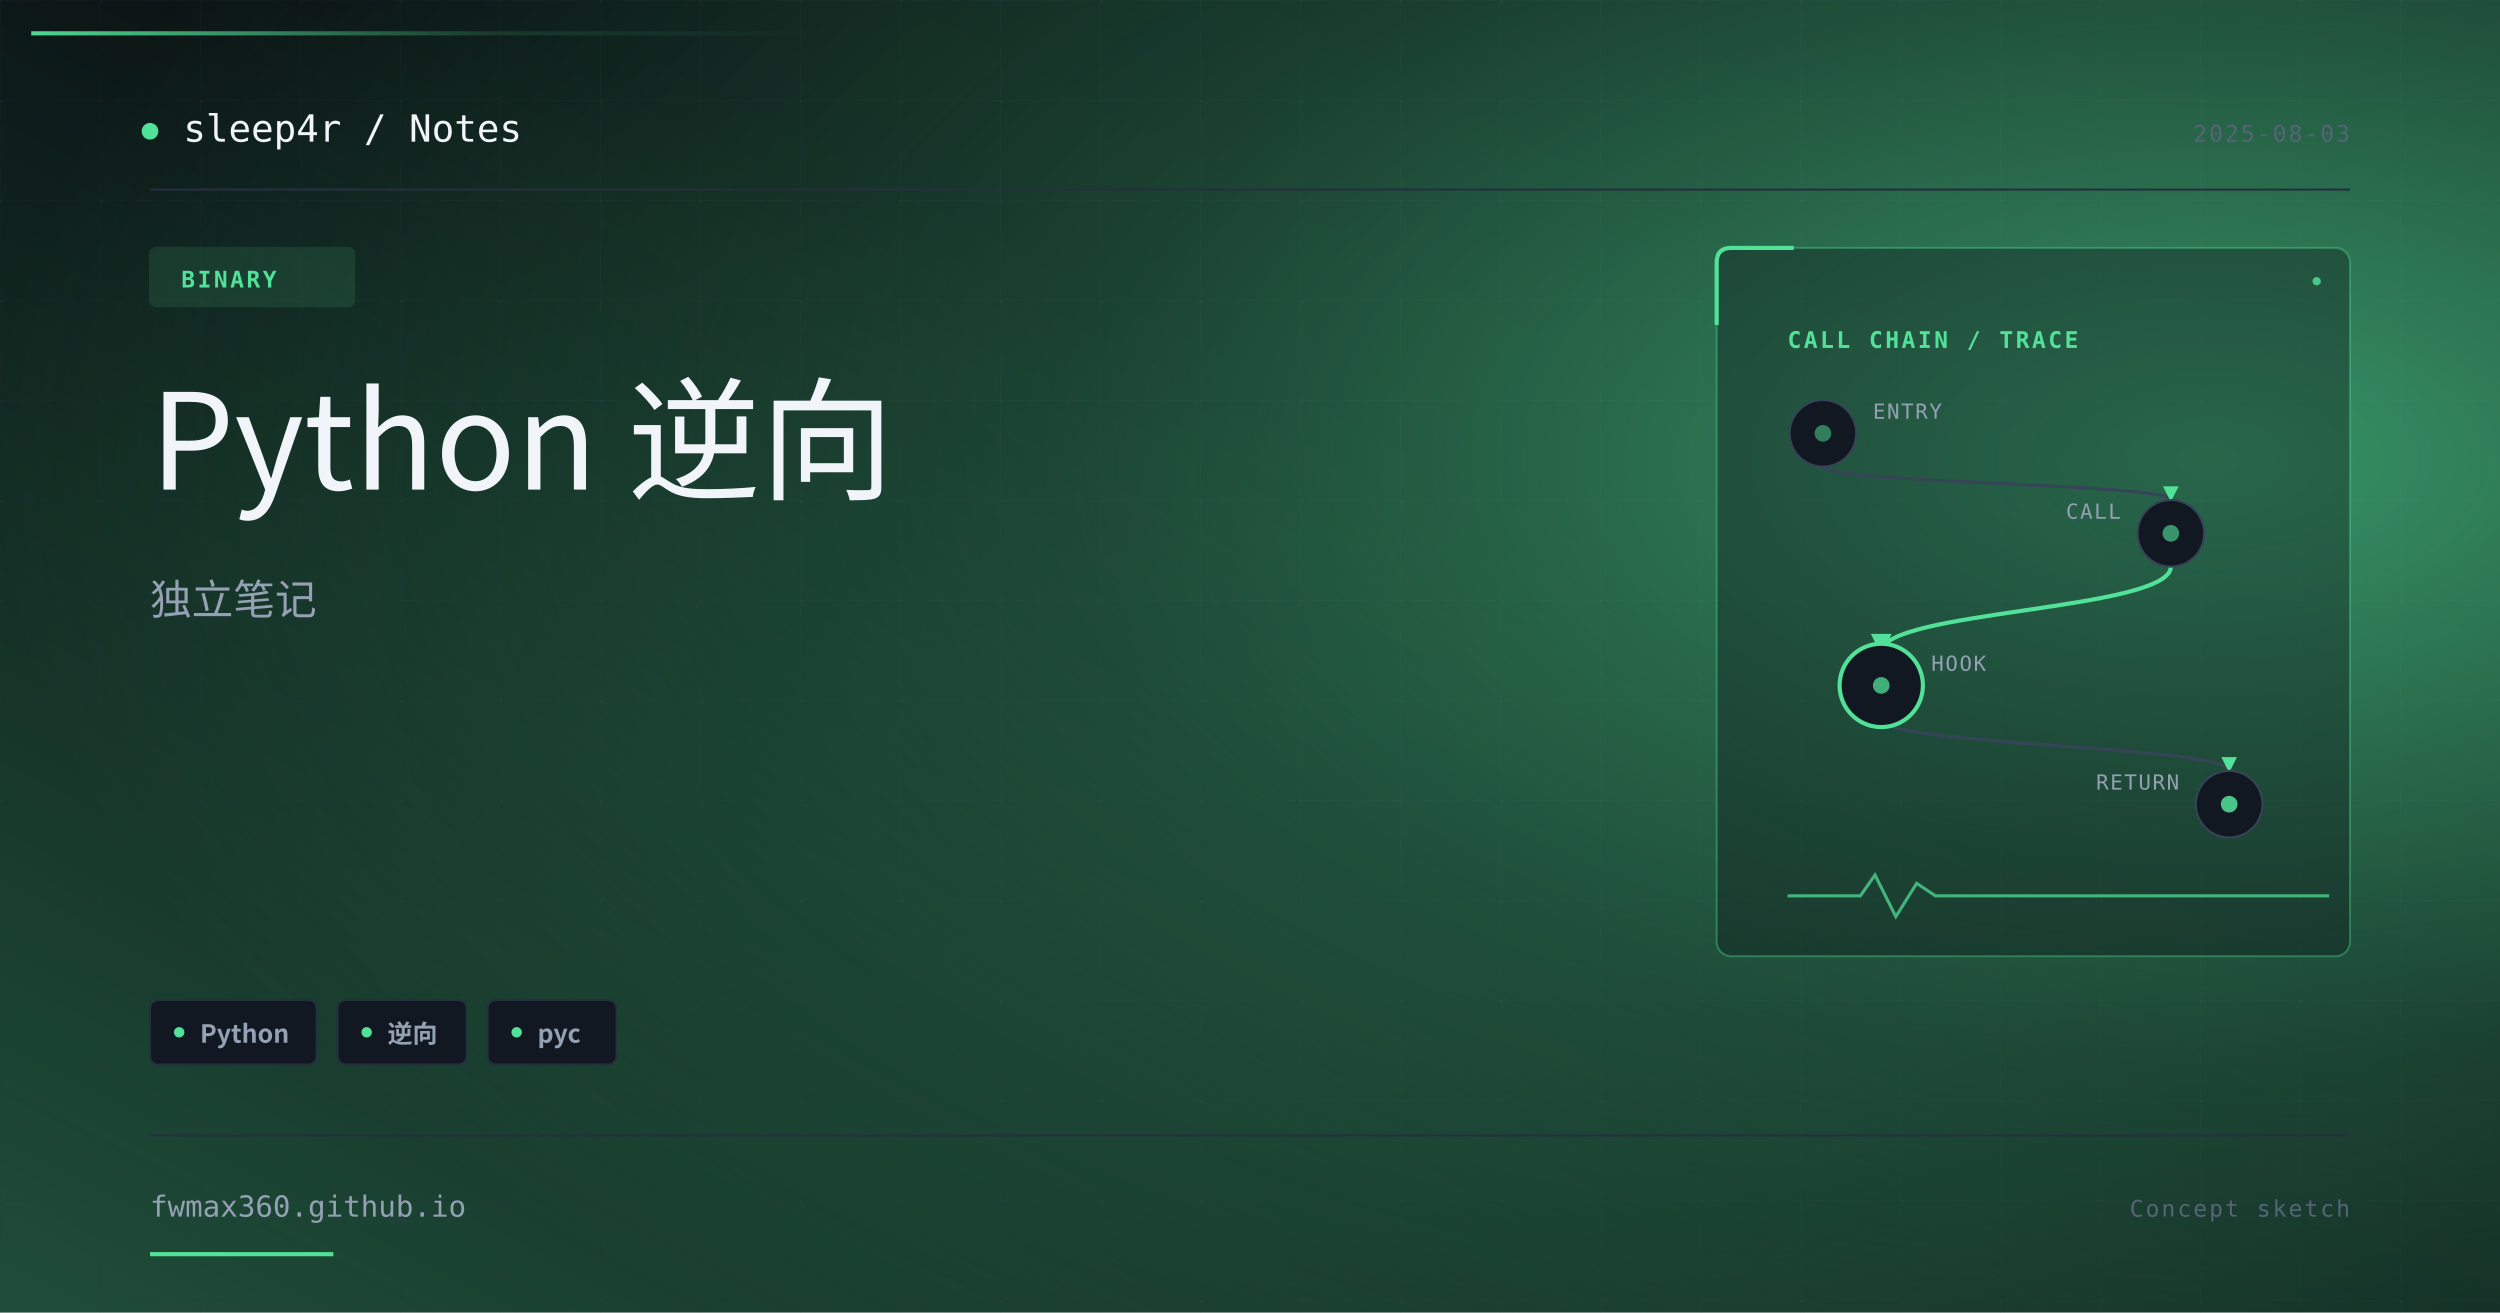
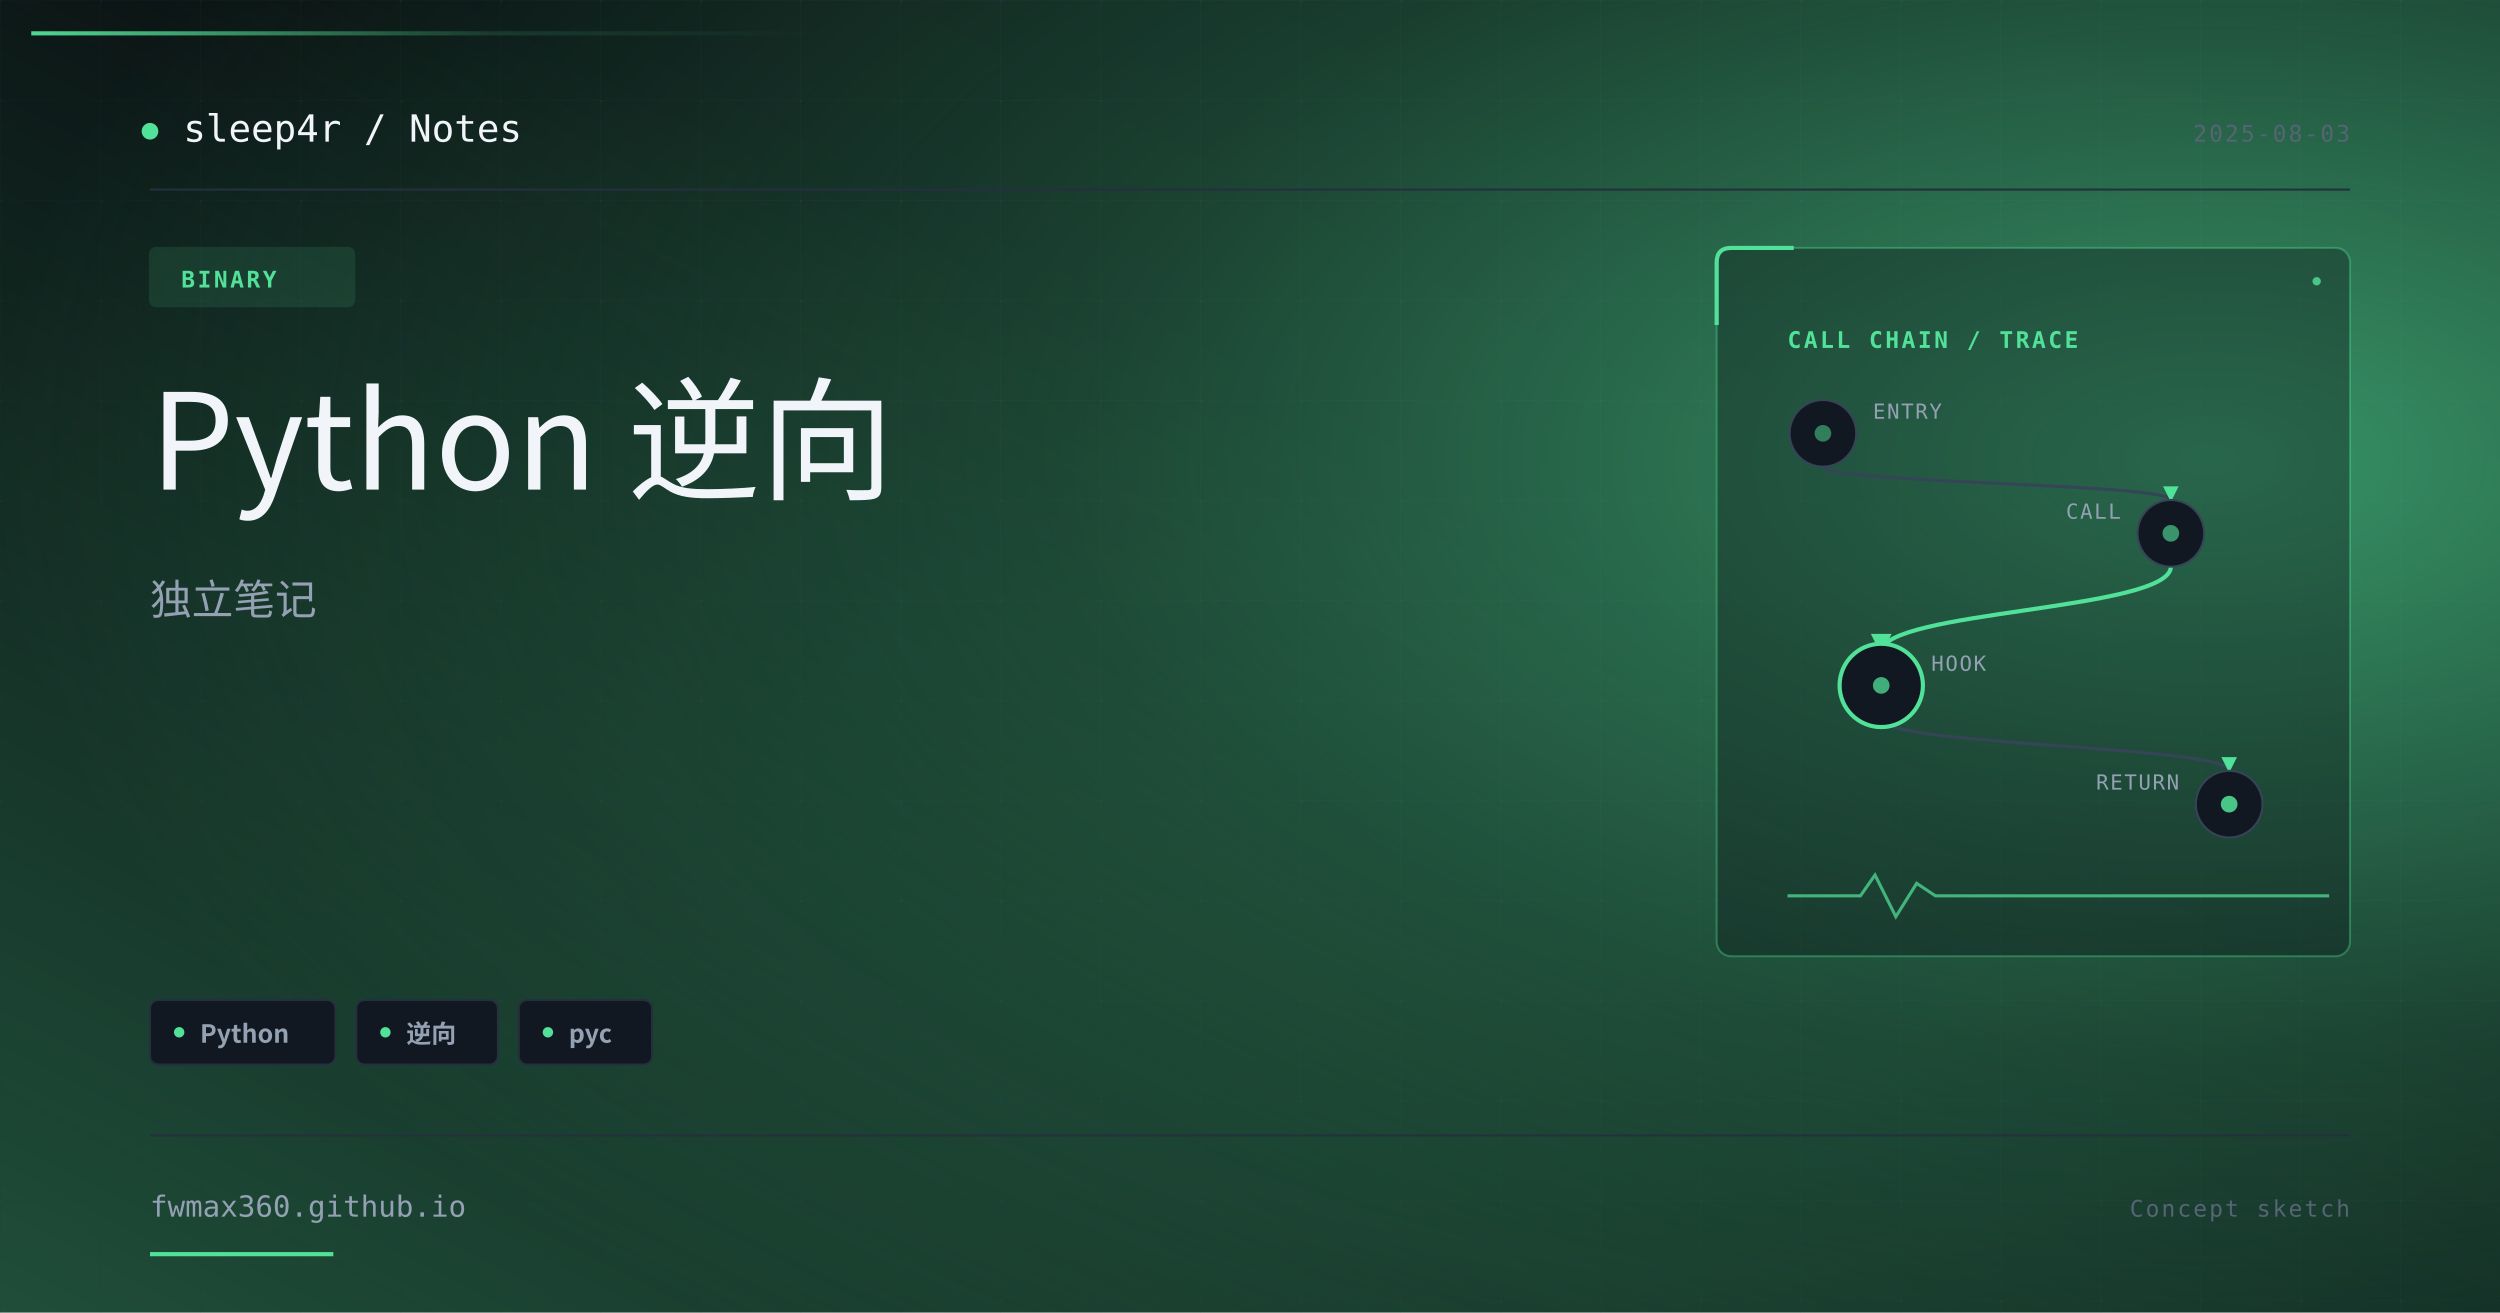
<svg xmlns="http://www.w3.org/2000/svg" width="1200" height="630" viewBox="0 0 1200 630" role="img" aria-labelledby="cover-title cover-desc">
  <defs>
    <pattern id="grid" width="48" height="48" patternUnits="userSpaceOnUse">
      <path d="M 48 0 L 0 0 0 48" fill="none" stroke="#25303d" stroke-width="1" opacity="0.42" />
      <circle cx="0" cy="0" r="1.25" fill="#354456" opacity="0.58" />
    </pattern>
    <radialGradient id="glow" cx="88%" cy="35%" r="88%">
      <stop offset="0" stop-color="#52e198" stop-opacity="0.64" />
      <stop offset="0.52" stop-color="#52e198" stop-opacity="0.24" />
      <stop offset="1" stop-color="#52e198" stop-opacity="0" />
    </radialGradient>
    <linearGradient id="wash" x1="0" y1="1" x2="1" y2="0">
      <stop offset="0" stop-color="#52e198" stop-opacity="0.32" />
      <stop offset="0.6" stop-color="#52e198" stop-opacity="0.025" />
      <stop offset="1" stop-color="#52e198" stop-opacity="0" />
    </linearGradient>
    <linearGradient id="rail" x1="0" y1="0" x2="1" y2="0">
      <stop offset="0" stop-color="#52e198" stop-opacity="0.95" />
      <stop offset="0.58" stop-color="#52e198" stop-opacity="0.14" />
      <stop offset="1" stop-color="#52e198" stop-opacity="0" />
    </linearGradient>
    <marker id="arrow" viewBox="0 0 8 8" refX="7" refY="4" markerWidth="5" markerHeight="5" orient="auto-start-reverse">
      <path d="M 0 0 L 8 4 L 0 8 z" fill="#52e198" />
    </marker>
    <style>
      .mono { font-family: 'JetBrains Mono', 'SFMono-Regular', Menlo, Consolas, monospace; }
      .sans { font-family: 'Helvetica Neue', 'PingFang SC', 'Hiragino Sans GB', 'Microsoft YaHei', 'Noto Sans CJK SC', sans-serif; }
      .micro { font-family: 'JetBrains Mono', 'SFMono-Regular', Menlo, Consolas, monospace; font-size: 10px; letter-spacing: .75px; }
      .chip { font-family: 'Helvetica Neue', 'PingFang SC', 'Hiragino Sans GB', 'Microsoft YaHei', 'Noto Sans CJK SC', sans-serif; font-size: 12px; font-weight: 600; }
      .diagram-label { font-family: 'JetBrains Mono', 'SFMono-Regular', Menlo, Consolas, monospace; font-size: 11px; font-weight: 700; letter-spacing: 1.2px; }
    </style>
  </defs>
  <rect width="1200" height="630" fill="#07090d" />
  <rect width="1200" height="630" fill="url(#wash)" />
  <rect width="1200" height="630" fill="url(#grid)" opacity="0.25" />
  <rect width="1200" height="630" fill="url(#glow)" />
  <rect x="15" y="15" width="380" height="2" fill="url(#rail)" />
  <circle cx="72" cy="63" r="4" fill="#52e198" />
  <text x="88" y="68" class="mono" font-size="18" font-weight="500" letter-spacing="0" fill="#f1f5f9">sleep4r / Notes</text>
  <text x="1128" y="68" class="mono" font-size="11" text-anchor="end" letter-spacing="1" fill="#566475">2025-08-03</text>
  <line x1="72" y1="91" x2="1128" y2="91" stroke="#25303d" />
  <rect x="72" y="119" width="98" height="28" rx="3" fill="#52e198" opacity="0.12" stroke="#52e198" />
  <text x="87" y="138" class="mono" font-size="11" font-weight="700" letter-spacing="1.2" fill="#52e198">BINARY</text>
  <text class="sans" font-size="64" font-weight="400" letter-spacing="0" fill="#f1f5f9">
    <tspan x="72" y="235">Python 逆向</tspan>
  </text>
  <text x="72" y="295" class="sans" font-size="20" font-weight="400" fill="#93a1b2">独立笔记</text>
  <rect x="824" y="119" width="304" height="340" rx="7" fill="#0d1219" fill-opacity="0.35" stroke="#52e198" stroke-opacity="0.35" />
  <path d="M 824 156 V 126 Q 824 119 831 119 H 861" fill="none" stroke="#52e198" stroke-width="2" />
  <circle cx="1112" cy="135" r="2" fill="#52e198" opacity="0.8" />
  <text x="858" y="167" class="diagram-label" fill="#52e198">CALL CHAIN / TRACE</text>
  <path d="M 875 224 C 875 232, 1042 232, 1042 240" fill="none" stroke="#354456" stroke-width="1.5" marker-end="url(#arrow)" />
  <path d="M 1042 272 C 1042 293, 903 293, 903 313" fill="none" stroke="#52e198" stroke-width="2" marker-end="url(#arrow)" />
  <path d="M 903 345 C 903 358, 1070 358, 1070 370" fill="none" stroke="#354456" stroke-width="1.5" marker-end="url(#arrow)" />
  <circle cx="875" cy="208" r="16" fill="#111821" stroke="#354456" stroke-width="1" />
  <circle cx="875" cy="208" r="4" fill="#52e198" opacity="0.5" />
  <text x="899" y="201" class="micro" text-anchor="start" fill="#93a1b2">ENTRY</text>
  <circle cx="1042" cy="256" r="16" fill="#111821" stroke="#354456" stroke-width="1" />
  <circle cx="1042" cy="256" r="4" fill="#52e198" opacity="0.62" />
  <text x="1018" y="249" class="micro" text-anchor="end" fill="#93a1b2">CALL</text>
  <circle cx="903" cy="329" r="20" fill="#111821" stroke="#52e198" stroke-width="2" />
  <circle cx="903" cy="329" r="4" fill="#52e198" opacity="0.74" />
  <text x="927" y="322" class="micro" text-anchor="start" fill="#93a1b2">HOOK</text>
  <circle cx="1070" cy="386" r="16" fill="#111821" stroke="#354456" stroke-width="1" />
  <circle cx="1070" cy="386" r="4" fill="#52e198" opacity="0.86" />
  <text x="1046" y="379" class="micro" text-anchor="end" fill="#93a1b2">RETURN</text>
  <path d="M 858 430 h 35 l 7 -10 10 20 10 -16 9 6 h 189" fill="none" stroke="#52e198" stroke-width="1.5" opacity="0.72" />
-   <rect x="72" y="480" width="80" height="31" rx="4" fill="#111821" stroke="#25303d" />
+   <rect x="72" y="480" width="89" height="31" rx="4" fill="#111821" stroke="#25303d" />
  <circle cx="86" cy="495.5" r="2.5" fill="#52e198" />
  <text x="96" y="500.5" class="chip" fill="#93a1b2">Python</text>
-   <rect x="162" y="480" width="62" height="31" rx="4" fill="#111821" stroke="#25303d" />
-   <circle cx="176" cy="495.5" r="2.5" fill="#52e198" />
-   <text x="186" y="500.5" class="chip" fill="#93a1b2">逆向</text>
-   <rect x="234" y="480" width="62" height="31" rx="4" fill="#111821" stroke="#25303d" />
-   <circle cx="248" cy="495.5" r="2.5" fill="#52e198" />
-   <text x="258" y="500.5" class="chip" fill="#93a1b2">pyc</text>
+   <rect x="171" y="480" width="68" height="31" rx="4" fill="#111821" stroke="#25303d" />
+   <circle cx="185" cy="495.5" r="2.5" fill="#52e198" />
+   <text x="195" y="500.5" class="chip" fill="#93a1b2">逆向</text>
+   <rect x="249" y="480" width="64" height="31" rx="4" fill="#111821" stroke="#25303d" />
+   <circle cx="263" cy="495.5" r="2.5" fill="#52e198" />
+   <text x="273" y="500.5" class="chip" fill="#93a1b2">pyc</text>
  <line x1="72" y1="545" x2="1128" y2="545" stroke="#25303d" />
  <text x="72" y="584" class="mono" font-size="14" font-weight="400" letter-spacing="0" fill="#93a1b2">fwmax360.github.io</text>
  <text x="1128" y="584" class="mono" font-size="11" text-anchor="end" letter-spacing="1" fill="#566475">Concept sketch</text>
  <rect x="72" y="601" width="88" height="2" fill="#52e198" />
</svg>
